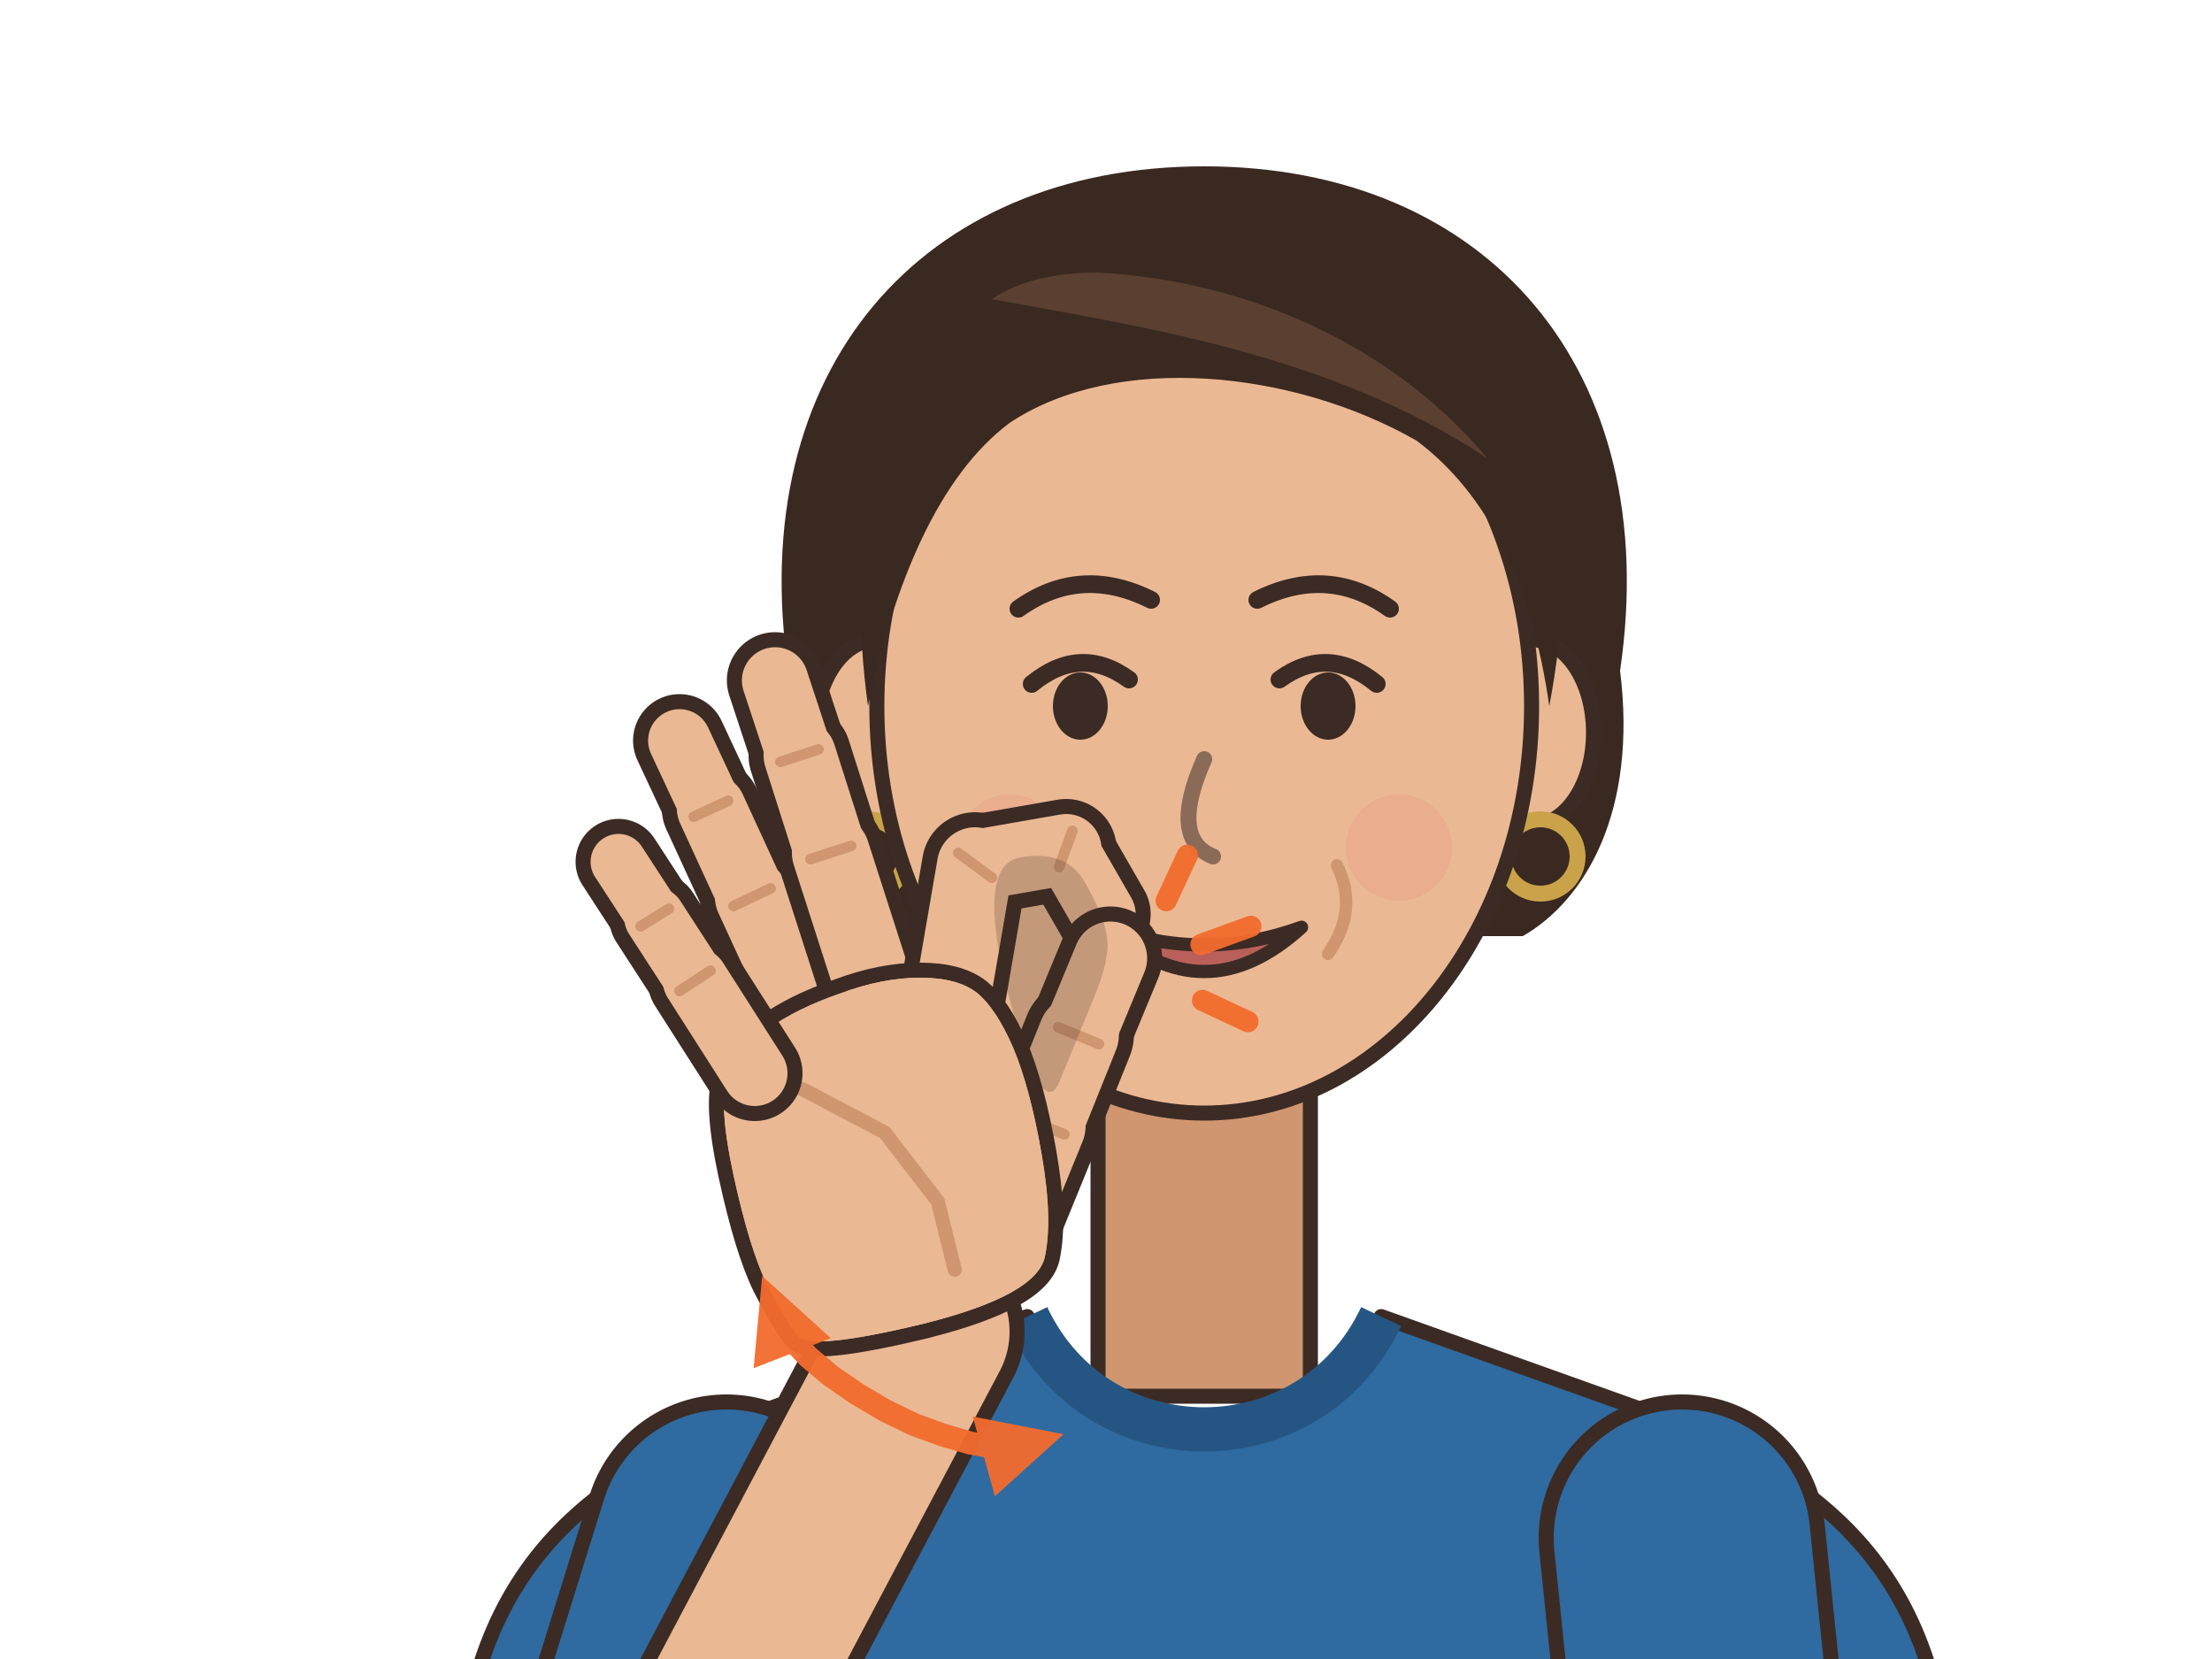
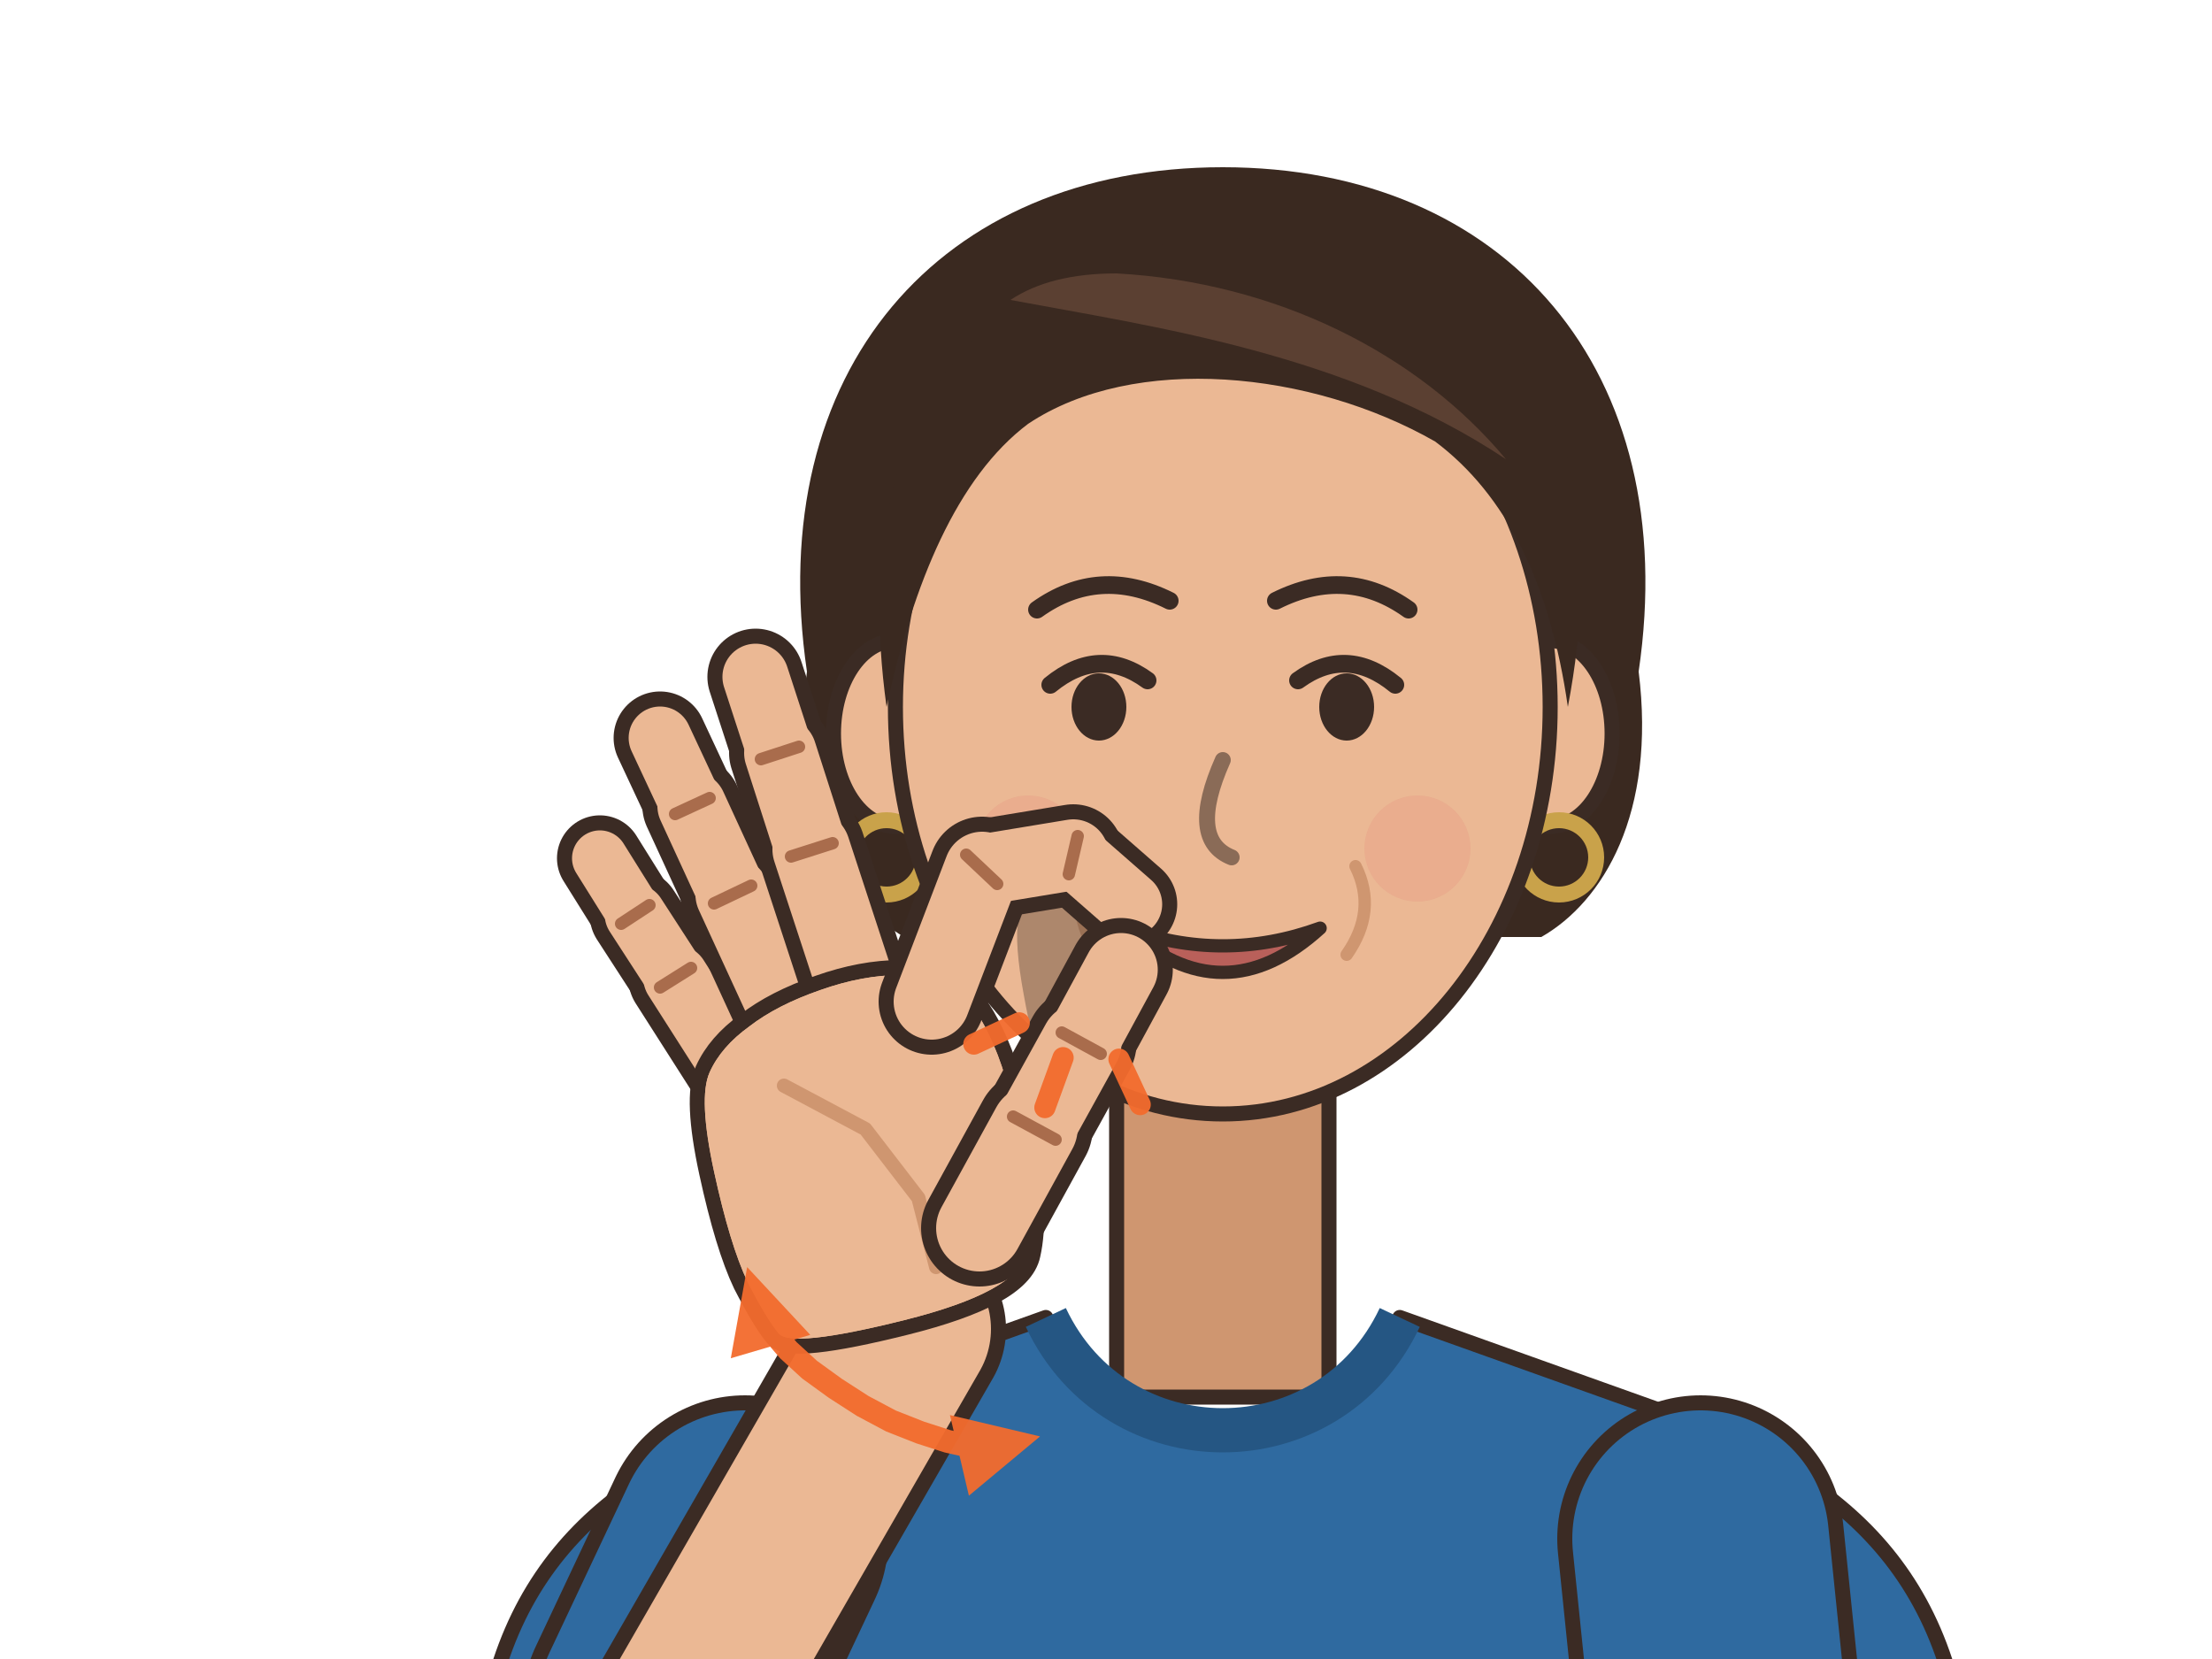
- <svg xmlns="http://www.w3.org/2000/svg" viewBox="63.9 18.2 250 187.5" role="img" aria-label="Sinal de café em Libras">
+ <svg xmlns="http://www.w3.org/2000/svg" viewBox="61.8 18.1 250 187.5" role="img" aria-label="Sinal de café em Libras">
  <defs>
    <marker id="cafe-tip" viewBox="0 0 10 10" refX="6" refY="5" markerWidth="3.6" markerHeight="3.6" orient="auto-start-reverse">
      <path d="M0 0L10 5L0 10Z" fill="#f26b2d" />
    </marker>
-     <path id="cafe-right-up" d="M146 192L131.5 238.7" />
-     <path id="cafe-right-fo" d="M131.5 238.7L168.5 168.7" />
-     <path id="cafe-right-sl" d="M146 192L139.9 211.6" />
-     <path id="cafe-h0-palm" d="M154.1 169.2Q155.5 170.9 168.3 167.8Q181.1 164.6 182 160.2Q182.9 155.9 181.6 148.5Q180.3 141.1 178.4 136.6Q176.5 132.2 174.3 130.4Q172.1 128.7 167.9 128.7Q163.6 128.7 158.8 130.5Q153.9 132.2 150.7 134.5Q147.5 136.9 146.2 139.8Q145 142.7 146.8 151Q148.6 159.3 150.6 163.4Q152.7 167.5 154.1 169.2Z" />
-     <path id="cafe-h0-crease" d="M154.6 141.3L163.9 146.2L169.9 154L171.8 161.7" />
-     <path id="cafe-h0-pinky-s0" d="M149.2 139.5L142.5 129" />
-     <path id="cafe-h0-pinky-s1" d="M142.5 129L137.9 121.9" />
-     <path id="cafe-h0-pinky-s2" d="M137.9 121.9L133.8 115.6" />
-     <path id="cafe-h0-pinky-c0" d="M144.2 127.9L140.7 130.2" />
-     <path id="cafe-h0-pinky-c1" d="M139.5 120.9L136.3 122.9" />
-     <path id="cafe-h0-pinky-nail" d="M215.3 153.1L218.6 153" />
-     <path id="cafe-h0-ring-s0" d="M155.8 134.6L148.9 119.6" />
-     <path id="cafe-h0-ring-s1" d="M148.9 119.6L144.3 109.6" />
-     <path id="cafe-h0-ring-s2" d="M144.3 109.6L140.7 101.9" />
-     <path id="cafe-h0-ring-c0" d="M151 118.6L146.8 120.6" />
-     <path id="cafe-h0-ring-c1" d="M146.2 108.7L142.3 110.5" />
-     <path id="cafe-h0-ring-nail" d="M223.7 143.5L227.7 142.9" />
-     <path id="cafe-h0-middle-s0" d="M163.3 131.7L157.8 114.6" />
-     <path id="cafe-h0-middle-s1" d="M157.8 114.6L154.3 103.6" />
-     <path id="cafe-h0-middle-s2" d="M154.3 103.6L151.5 95.1" />
-     <path id="cafe-h0-middle-c0" d="M160.1 113.8L155.5 115.3" />
-     <path id="cafe-h0-middle-c1" d="M156.4 102.9L152.1 104.3" />
-     <path id="cafe-h0-middle-nail" d="M224.9 134.4L229.2 133.4" />
-     <path id="cafe-h0-index-s0" d="M171.4 131.7L174.1 116" />
-     <path id="cafe-h0-index-s1" d="M174.1 116L184.4 114.2" />
-     <path id="cafe-h0-index-s2" d="M184.4 114.2L188.6 121.5" />
-     <path id="cafe-h0-index-c0" d="M176 117.4L172.2 114.6" />
-     <path id="cafe-h0-index-c1" d="M183.6 116.2L185.1 112.1" />
-     <path id="cafe-h0-thumb-s0" d="M176.8 157.4L181.7 145.4" />
-     <path id="cafe-h0-thumb-s1" d="M181.7 145.4L185.8 135.2" />
-     <path id="cafe-h0-thumb-s2" d="M185.8 135.2L189.4 126.5" />
-     <path id="cafe-h0-thumb-c0" d="M184.2 146.4L179.1 144.4" />
-     <path id="cafe-h0-thumb-c1" d="M188.1 136.2L183.5 134.3" />
-     <path id="cafe-h0-thumb-nail" d="M182.7 128.3L185.8 125.6" />
-     <path id="cafe-h0-hole" d="M177.9 130.7Q174.1 116 179.2 115.1Q184.4 114.2 186.5 117.9Q188.6 121.5 189 124Q189.4 126.5 187.6 130.8Q185.8 135.2 183.7 140.3Q181.7 145.4 177.9 130.7Z" />
+     <path id="cafe-right-up" d="M146 192L124.5 237.4" />
+     <path id="cafe-right-fo" d="M124.5 237.4L164.3 168.3" />
+     <path id="cafe-right-sl" d="M146 192L137 211.1" />
+     <path id="cafe-h0-palm" d="M149.8 168.8Q151.2 170.5 164 167.3Q176.8 164.1 177.7 159.8Q178.7 155.4 177.3 148Q176 140.6 174.1 136.2Q172.2 131.8 170 130Q167.8 128.2 163.6 128.3Q159.3 128.3 154.5 130Q149.6 131.7 146.5 134.1Q143.3 136.4 142 139.3Q140.7 142.2 142.5 150.5Q144.3 158.8 146.3 163Q148.4 167.1 149.8 168.8Z" />
+     <path id="cafe-h0-crease" d="M150.4 140.8L159.6 145.7L165.6 153.5L167.6 161.3" />
+     <path id="cafe-h0-pinky-s0" d="M144.9 139.1L138.2 128.6" />
+     <path id="cafe-h0-pinky-s1" d="M138.2 128.6L133.6 121.5" />
+     <path id="cafe-h0-pinky-s2" d="M133.6 121.5L129.6 115.1" />
+     <path id="cafe-h0-pinky-c0" d="M139.9 127.5L136.4 129.7" />
+     <path id="cafe-h0-pinky-c1" d="M135.2 120.4L132 122.5" />
+     <path id="cafe-h0-pinky-nail" d="M217.4 155.2L220.7 155.1" />
+     <path id="cafe-h0-ring-s0" d="M151.5 134.2L144.6 119.2" />
+     <path id="cafe-h0-ring-s1" d="M144.6 119.2L140 109.2" />
+     <path id="cafe-h0-ring-s2" d="M140 109.2L136.4 101.5" />
+     <path id="cafe-h0-ring-c0" d="M146.7 118.2L142.5 120.2" />
+     <path id="cafe-h0-ring-c1" d="M142 108.3L138.1 110.1" />
+     <path id="cafe-h0-ring-nail" d="M225.9 145.6L229.8 145" />
+     <path id="cafe-h0-middle-s0" d="M159.1 131.2L153.5 114.1" />
+     <path id="cafe-h0-middle-s1" d="M153.5 114.1L150 103.2" />
+     <path id="cafe-h0-middle-s2" d="M150 103.2L147.2 94.6" />
+     <path id="cafe-h0-middle-c0" d="M155.9 113.4L151.2 114.9" />
+     <path id="cafe-h0-middle-c1" d="M152.1 102.5L147.8 103.9" />
+     <path id="cafe-h0-middle-nail" d="M227 136.5L231.3 135.4" />
+     <path id="cafe-h0-index-s0" d="M167.1 131.3L172.8 116.4" />
+     <path id="cafe-h0-index-s1" d="M172.8 116.4L183.1 114.7" />
+     <path id="cafe-h0-index-s2" d="M183.1 114.7L189.5 120.3" />
+     <path id="cafe-h0-index-c0" d="M174.5 118L171 114.7" />
+     <path id="cafe-h0-index-c1" d="M182.6 116.9L183.6 112.6" />
+     <path id="cafe-h0-thumb-s0" d="M172.5 156.9L178.7 145.6" />
+     <path id="cafe-h0-thumb-s1" d="M178.7 145.6L184 136" />
+     <path id="cafe-h0-thumb-s2" d="M184 136L188.5 127.7" />
+     <path id="cafe-h0-thumb-c0" d="M181.1 146.9L176.3 144.3" />
+     <path id="cafe-h0-thumb-c1" d="M186.2 137.2L181.8 134.8" />
+     <path id="cafe-h0-thumb-nail" d="M182.5 129.5L185.1 126.7" />
+     <path id="cafe-h0-hole" d="M177.5 130.5Q175.4 119.2 179.2 118.9Q183 118.6 184.8 120.8Q186.7 123 185.7 125Q184.7 127.1 184.1 129.6Q183.5 132.1 181.5 137Q179.5 141.8 177.5 130.5Z" />
  </defs>
  <g id="body">
    <path d="M153 94C148 60 168 37 200 37C232 37 252 60 247 94C249 110 243 120 236 124L164 124C157 120 151 110 153 94Z" fill="#3a2920" />
    <ellipse cx="163" cy="101" rx="7" ry="10.5" fill="#ebb894" stroke="#3b2b24" stroke-width="1.7" />
    <ellipse cx="237" cy="101" rx="7" ry="10.5" fill="#ebb894" stroke="#3b2b24" stroke-width="1.7" />
    <circle cx="162" cy="115" r="4.2" fill="none" stroke="#c9a24a" stroke-width="1.8" />
    <circle cx="238" cy="115" r="4.2" fill="none" stroke="#c9a24a" stroke-width="1.8" />
    <path d="M188 128V176H212V128Z" fill="#cf9670" stroke="#3b2b24" stroke-width="1.7" />
    <path d="M112 302L116 218C118 194 132 184 152 177L180 167C188 184 212 184 220 167L248 177C268 184 282 194 284 218L288 302Z" fill="#2f6aa0" stroke="#3b2b24" stroke-width="1.7" stroke-linejoin="round" />
    <path d="M180 167C188 184 212 184 220 167" fill="none" stroke="#255683" stroke-width="5" />
    <ellipse cx="200" cy="98" rx="37" ry="46" fill="#ebb894" stroke="#3b2b24" stroke-width="1.7" />
    <path d="M162 98C157 62 176 45 202 45C228 45 246 61 239 98C237 84 232 74 224 68C210 60 190 58 178 66C170 72 165 84 162 98Z" fill="#3a2920" />
    <path d="M176 52C192 55 214 58 232 70C222 58 206 50 188 49C183 49 179 50 176 52Z" fill="#5b4032" />
    <circle cx="178" cy="114" r="6" fill="#e58f7c" opacity=".28" />
    <circle cx="222" cy="114" r="6" fill="#e58f7c" opacity=".28" />
    <path d="M179 87Q186 82 194 86M206 86Q214 82 221 87" fill="none" stroke="#3b2b24" stroke-width="2" stroke-linecap="round" />
    <ellipse cx="186" cy="98" rx="3.1" ry="3.8" fill="#3b2b24" />
    <ellipse cx="214" cy="98" rx="3.1" ry="3.8" fill="#3b2b24" />
    <path d="M180.5 95.5Q186 91 191.5 95M208.5 95Q214 91 219.5 95.5" fill="none" stroke="#3b2b24" stroke-width="2" stroke-linecap="round" />
    <path d="M200 104Q196 113 201 115" fill="none" stroke="#3b2b24" stroke-width="1.8" stroke-linecap="round" opacity=".55" />
    <path d="M185 116Q182.5 121 186 126M215 116Q217.5 121 214 126" fill="none" stroke="#cf9670" stroke-width="1.4" stroke-linecap="round" />
    <path d="M189 123Q200 133 211 123Q200 127 189 123Z" fill="#b9605a" stroke="#3b2b24" stroke-width="1.5" stroke-linejoin="round" />
  </g>
  <g fill="none" stroke-linecap="round">
    <path d="M254 192L266 308" stroke="#3b2b24" stroke-width="27.4" />
    <path d="M266 308L270 410" stroke="#3b2b24" stroke-width="23.4" />
    <path d="M254 192L266 308" stroke="#ebb894" stroke-width="24" />
    <path d="M266 308L270 410" stroke="#ebb894" stroke-width="20" />
    <path d="M254 192L259 240.7" stroke="#3b2b24" stroke-width="32.4" />
    <path d="M254 192L259 240.7" stroke="#2f6aa0" stroke-width="29" />
  </g>
  <g fill="none" stroke-linecap="round" stroke-linejoin="round">
    <use href="#cafe-right-up" stroke="#3b2b24" stroke-width="27.4" />
    <use href="#cafe-right-up" stroke="#ebb894" stroke-width="24" />
    <use href="#cafe-right-sl" stroke="#3b2b24" stroke-width="32.4" />
    <use href="#cafe-right-sl" stroke="#2f6aa0" stroke-width="29" />
    <use href="#cafe-right-fo" stroke="#3b2b24" stroke-width="22.4" />
    <use href="#cafe-right-fo" stroke="#ebb894" stroke-width="19" />
  </g>
  <g fill="none" stroke-linecap="round" stroke-linejoin="round">
+     <use href="#cafe-h0-pinky-s0" stroke="#3b2b24" stroke-width="10.8" visibility="visible" />
+     <use href="#cafe-h0-pinky-s1" stroke="#3b2b24" stroke-width="10.3" visibility="visible" />
+     <use href="#cafe-h0-pinky-s2" stroke="#3b2b24" stroke-width="9.7" visibility="visible" />
+     <use href="#cafe-h0-pinky-s0" stroke="#ebb894" stroke-width="7.4" visibility="visible" />
+     <use href="#cafe-h0-pinky-s1" stroke="#ebb894" stroke-width="6.9" visibility="visible" />
+     <use href="#cafe-h0-pinky-s2" stroke="#ebb894" stroke-width="6.3" visibility="visible" />
+     <use href="#cafe-h0-pinky-c0" stroke="#a96c4c" stroke-width="1.4" visibility="visible" />
+     <use href="#cafe-h0-pinky-c1" stroke="#a96c4c" stroke-width="1.4" visibility="visible" />
+     <use href="#cafe-h0-pinky-nail" stroke="#cf9670" stroke-width="5.3" visibility="hidden" />
+     <use href="#cafe-h0-pinky-nail" stroke="#f7e0d0" stroke-width="3.7" visibility="hidden" />
    <use href="#cafe-h0-ring-s0" stroke="#3b2b24" stroke-width="11.8" visibility="visible" />
    <use href="#cafe-h0-ring-s1" stroke="#3b2b24" stroke-width="11.2" visibility="visible" />
    <use href="#cafe-h0-ring-s2" stroke="#3b2b24" stroke-width="10.5" visibility="visible" />
    <use href="#cafe-h0-ring-s0" stroke="#ebb894" stroke-width="8.4" visibility="visible" />
    <use href="#cafe-h0-ring-s1" stroke="#ebb894" stroke-width="7.8" visibility="visible" />
    <use href="#cafe-h0-ring-s2" stroke="#ebb894" stroke-width="7.1" visibility="visible" />
-     <use href="#cafe-h0-ring-c0" stroke="#cf9670" stroke-width="1.2" visibility="visible" />
-     <use href="#cafe-h0-ring-c1" stroke="#cf9670" stroke-width="1.2" visibility="visible" />
+     <use href="#cafe-h0-ring-c0" stroke="#a96c4c" stroke-width="1.4" visibility="visible" />
+     <use href="#cafe-h0-ring-c1" stroke="#a96c4c" stroke-width="1.4" visibility="visible" />
+     <use href="#cafe-h0-ring-nail" stroke="#cf9670" stroke-width="5.8" visibility="hidden" />
+     <use href="#cafe-h0-ring-nail" stroke="#f7e0d0" stroke-width="4.2" visibility="hidden" />
    <use href="#cafe-h0-middle-s0" stroke="#3b2b24" stroke-width="12.2" visibility="visible" />
    <use href="#cafe-h0-middle-s1" stroke="#3b2b24" stroke-width="11.6" visibility="visible" />
    <use href="#cafe-h0-middle-s2" stroke="#3b2b24" stroke-width="10.9" visibility="visible" />
    <use href="#cafe-h0-middle-s0" stroke="#ebb894" stroke-width="8.8" visibility="visible" />
    <use href="#cafe-h0-middle-s1" stroke="#ebb894" stroke-width="8.2" visibility="visible" />
    <use href="#cafe-h0-middle-s2" stroke="#ebb894" stroke-width="7.5" visibility="visible" />
-     <use href="#cafe-h0-middle-c0" stroke="#cf9670" stroke-width="1.2" visibility="visible" />
-     <use href="#cafe-h0-middle-c1" stroke="#cf9670" stroke-width="1.2" visibility="visible" />
+     <use href="#cafe-h0-middle-c0" stroke="#a96c4c" stroke-width="1.4" visibility="visible" />
+     <use href="#cafe-h0-middle-c1" stroke="#a96c4c" stroke-width="1.4" visibility="visible" />
    <use href="#cafe-h0-middle-nail" stroke="#cf9670" stroke-width="6" visibility="hidden" />
    <use href="#cafe-h0-middle-nail" stroke="#f7e0d0" stroke-width="4.4" visibility="hidden" />
+     <use href="#cafe-h0-palm" fill="#ebb894" stroke="#3b2b24" stroke-width="3.4" paint-order="stroke" />
+     <use href="#cafe-h0-palm" fill="#ebb894" />
+     <use href="#cafe-h0-crease" stroke="#cf9670" stroke-width="1.6" visibility="visible" />
+     <use href="#cafe-h0-hole" fill="#3b2b24" fill-opacity=".35" />
    <use href="#cafe-h0-index-s0" stroke="#3b2b24" stroke-width="12" visibility="visible" />
    <use href="#cafe-h0-index-s1" stroke="#3b2b24" stroke-width="11.4" visibility="visible" />
    <use href="#cafe-h0-index-s2" stroke="#3b2b24" stroke-width="10.7" visibility="visible" />
    <use href="#cafe-h0-index-s0" stroke="#ebb894" stroke-width="8.6" visibility="visible" />
    <use href="#cafe-h0-index-s1" stroke="#ebb894" stroke-width="8" visibility="visible" />
    <use href="#cafe-h0-index-s2" stroke="#ebb894" stroke-width="7.3" visibility="visible" />
-     <use href="#cafe-h0-index-c0" stroke="#cf9670" stroke-width="1.2" visibility="visible" />
-     <use href="#cafe-h0-index-c1" stroke="#cf9670" stroke-width="1.2" visibility="visible" />
+     <use href="#cafe-h0-index-c0" stroke="#a96c4c" stroke-width="1.4" visibility="visible" />
+     <use href="#cafe-h0-index-c1" stroke="#a96c4c" stroke-width="1.4" visibility="visible" />
    <use href="#cafe-h0-thumb-s0" stroke="#3b2b24" stroke-width="13.2" visibility="visible" />
    <use href="#cafe-h0-thumb-s1" stroke="#3b2b24" stroke-width="12.5" visibility="visible" />
    <use href="#cafe-h0-thumb-s2" stroke="#3b2b24" stroke-width="11.7" visibility="visible" />
    <use href="#cafe-h0-thumb-s0" stroke="#ebb894" stroke-width="9.8" visibility="visible" />
    <use href="#cafe-h0-thumb-s1" stroke="#ebb894" stroke-width="9.1" visibility="visible" />
    <use href="#cafe-h0-thumb-s2" stroke="#ebb894" stroke-width="8.3" visibility="visible" />
-     <use href="#cafe-h0-thumb-c0" stroke="#cf9670" stroke-width="1.2" visibility="visible" />
-     <use href="#cafe-h0-thumb-c1" stroke="#cf9670" stroke-width="1.2" visibility="visible" />
+     <use href="#cafe-h0-thumb-c0" stroke="#a96c4c" stroke-width="1.4" visibility="visible" />
+     <use href="#cafe-h0-thumb-c1" stroke="#a96c4c" stroke-width="1.4" visibility="visible" />
    <use href="#cafe-h0-thumb-nail" stroke="#cf9670" stroke-width="6.5" visibility="hidden" />
    <use href="#cafe-h0-thumb-nail" stroke="#f7e0d0" stroke-width="4.9" visibility="hidden" />
-     <use href="#cafe-h0-palm" fill="#ebb894" stroke="#3b2b24" stroke-width="3.4" paint-order="stroke" />
-     <use href="#cafe-h0-palm" fill="#ebb894" />
-     <use href="#cafe-h0-crease" stroke="#cf9670" stroke-width="1.6" visibility="visible" />
-     <use href="#cafe-h0-hole" fill="#3b2b24" fill-opacity=".22" />
-     <use href="#cafe-h0-pinky-s0" stroke="#3b2b24" stroke-width="10.8" visibility="visible" />
-     <use href="#cafe-h0-pinky-s1" stroke="#3b2b24" stroke-width="10.3" visibility="visible" />
-     <use href="#cafe-h0-pinky-s2" stroke="#3b2b24" stroke-width="9.7" visibility="visible" />
-     <use href="#cafe-h0-pinky-s0" stroke="#ebb894" stroke-width="7.4" visibility="visible" />
-     <use href="#cafe-h0-pinky-s1" stroke="#ebb894" stroke-width="6.9" visibility="visible" />
-     <use href="#cafe-h0-pinky-s2" stroke="#ebb894" stroke-width="6.3" visibility="visible" />
-     <use href="#cafe-h0-pinky-c0" stroke="#cf9670" stroke-width="1.2" visibility="visible" />
-     <use href="#cafe-h0-pinky-c1" stroke="#cf9670" stroke-width="1.2" visibility="visible" />
-     <use href="#cafe-h0-pinky-nail" stroke="#cf9670" stroke-width="5.3" visibility="hidden" />
-     <use href="#cafe-h0-pinky-nail" stroke="#f7e0d0" stroke-width="3.7" visibility="hidden" />
-     <use href="#cafe-h0-ring-s0" stroke="#3b2b24" stroke-width="11.8" visibility="hidden" />
-     <use href="#cafe-h0-ring-s1" stroke="#3b2b24" stroke-width="11.2" visibility="hidden" />
-     <use href="#cafe-h0-ring-s2" stroke="#3b2b24" stroke-width="10.5" visibility="hidden" />
-     <use href="#cafe-h0-ring-s0" stroke="#ebb894" stroke-width="8.4" visibility="hidden" />
-     <use href="#cafe-h0-ring-s1" stroke="#ebb894" stroke-width="7.8" visibility="hidden" />
-     <use href="#cafe-h0-ring-s2" stroke="#ebb894" stroke-width="7.1" visibility="hidden" />
-     <use href="#cafe-h0-ring-c0" stroke="#cf9670" stroke-width="1.2" visibility="hidden" />
-     <use href="#cafe-h0-ring-c1" stroke="#cf9670" stroke-width="1.2" visibility="hidden" />
-     <use href="#cafe-h0-ring-nail" stroke="#cf9670" stroke-width="5.8" visibility="hidden" />
-     <use href="#cafe-h0-ring-nail" stroke="#f7e0d0" stroke-width="4.2" visibility="hidden" />
  </g>
  <g opacity=".95">
-     <path d="M151.4 165.9L152.1 167.7L153.4 169.6L155.3 171.6L157.8 173.7L160.7 175.7L163.9 177.6L167.2 179.2L170.5 180.4L173.6 181.3L176.4 181.8L178.7 181.8L180.5 181.3" fill="none" stroke="#f26b2d" stroke-width="2.6" stroke-linecap="round" marker-end="url(#cafe-tip)" marker-start="url(#cafe-tip)" />
-     <g transform="translate(194 127) rotate(70)" stroke="#f26b2d" stroke-width="2.4" stroke-linecap="round">
+     <path d="M147.3 164.9L147.8 166.6L149.1 168.6L150.9 170.7L153.3 172.9L156.2 175L159.3 177L162.5 178.7L165.8 180L168.9 181L171.6 181.6L174 181.7L175.7 181.3" fill="none" stroke="#f26b2d" stroke-width="2.6" stroke-linecap="round" marker-end="url(#cafe-tip)" marker-start="url(#cafe-tip)" />
+     <g transform="translate(184 132) rotate(200)" stroke="#f26b2d" stroke-width="2.4" stroke-linecap="round">
      <path d="M0 -6V-12M-6 -4L-10 -8M6 -4L10 -8" />
    </g>
  </g>
</svg>
